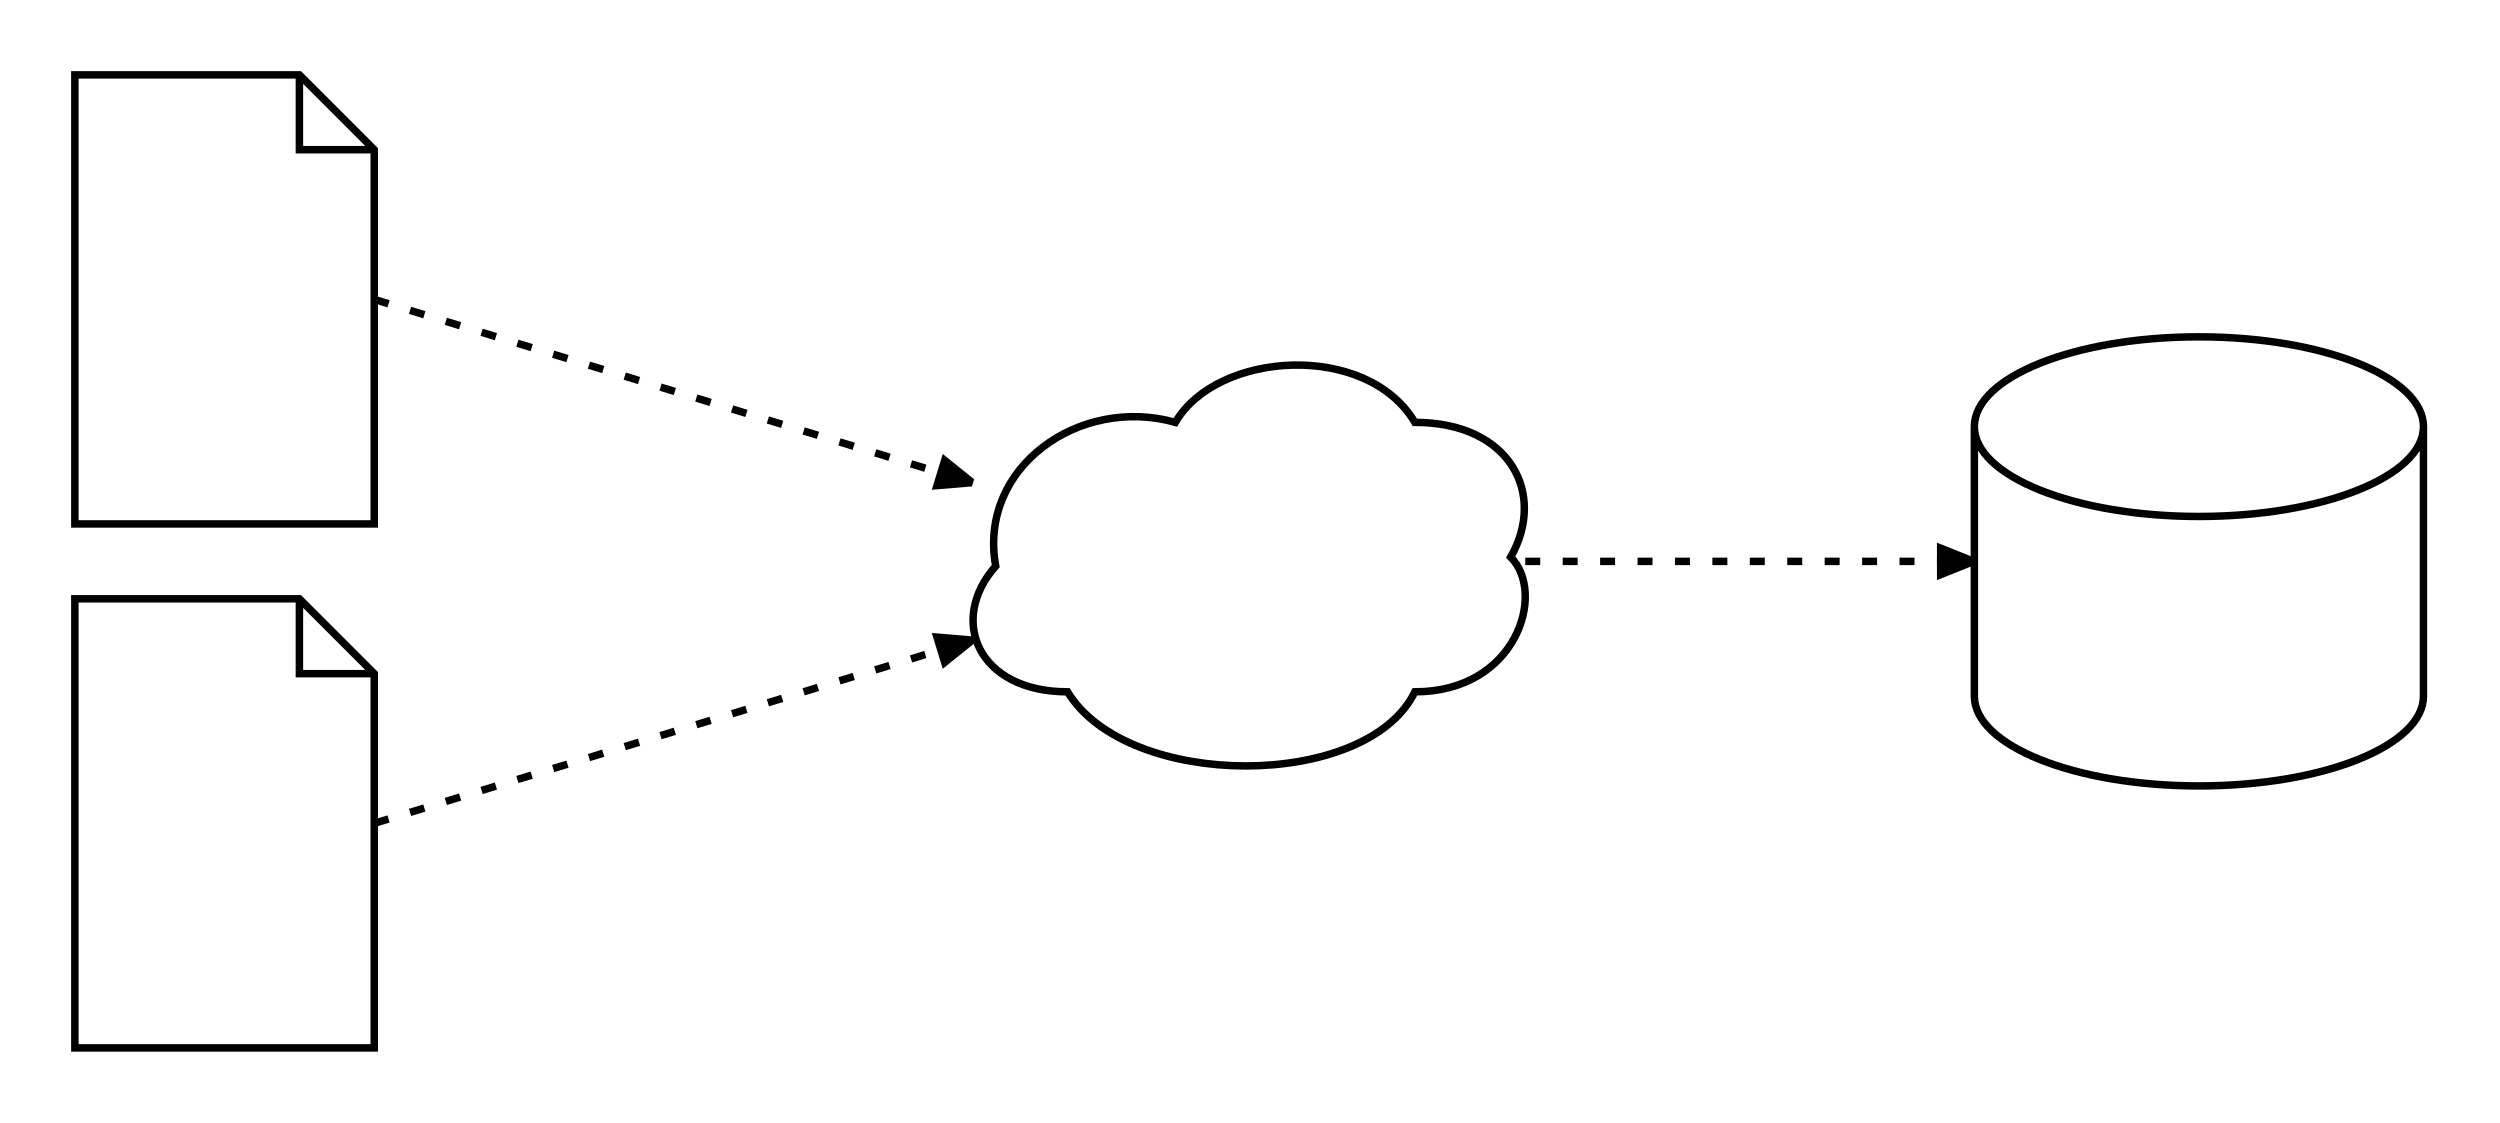
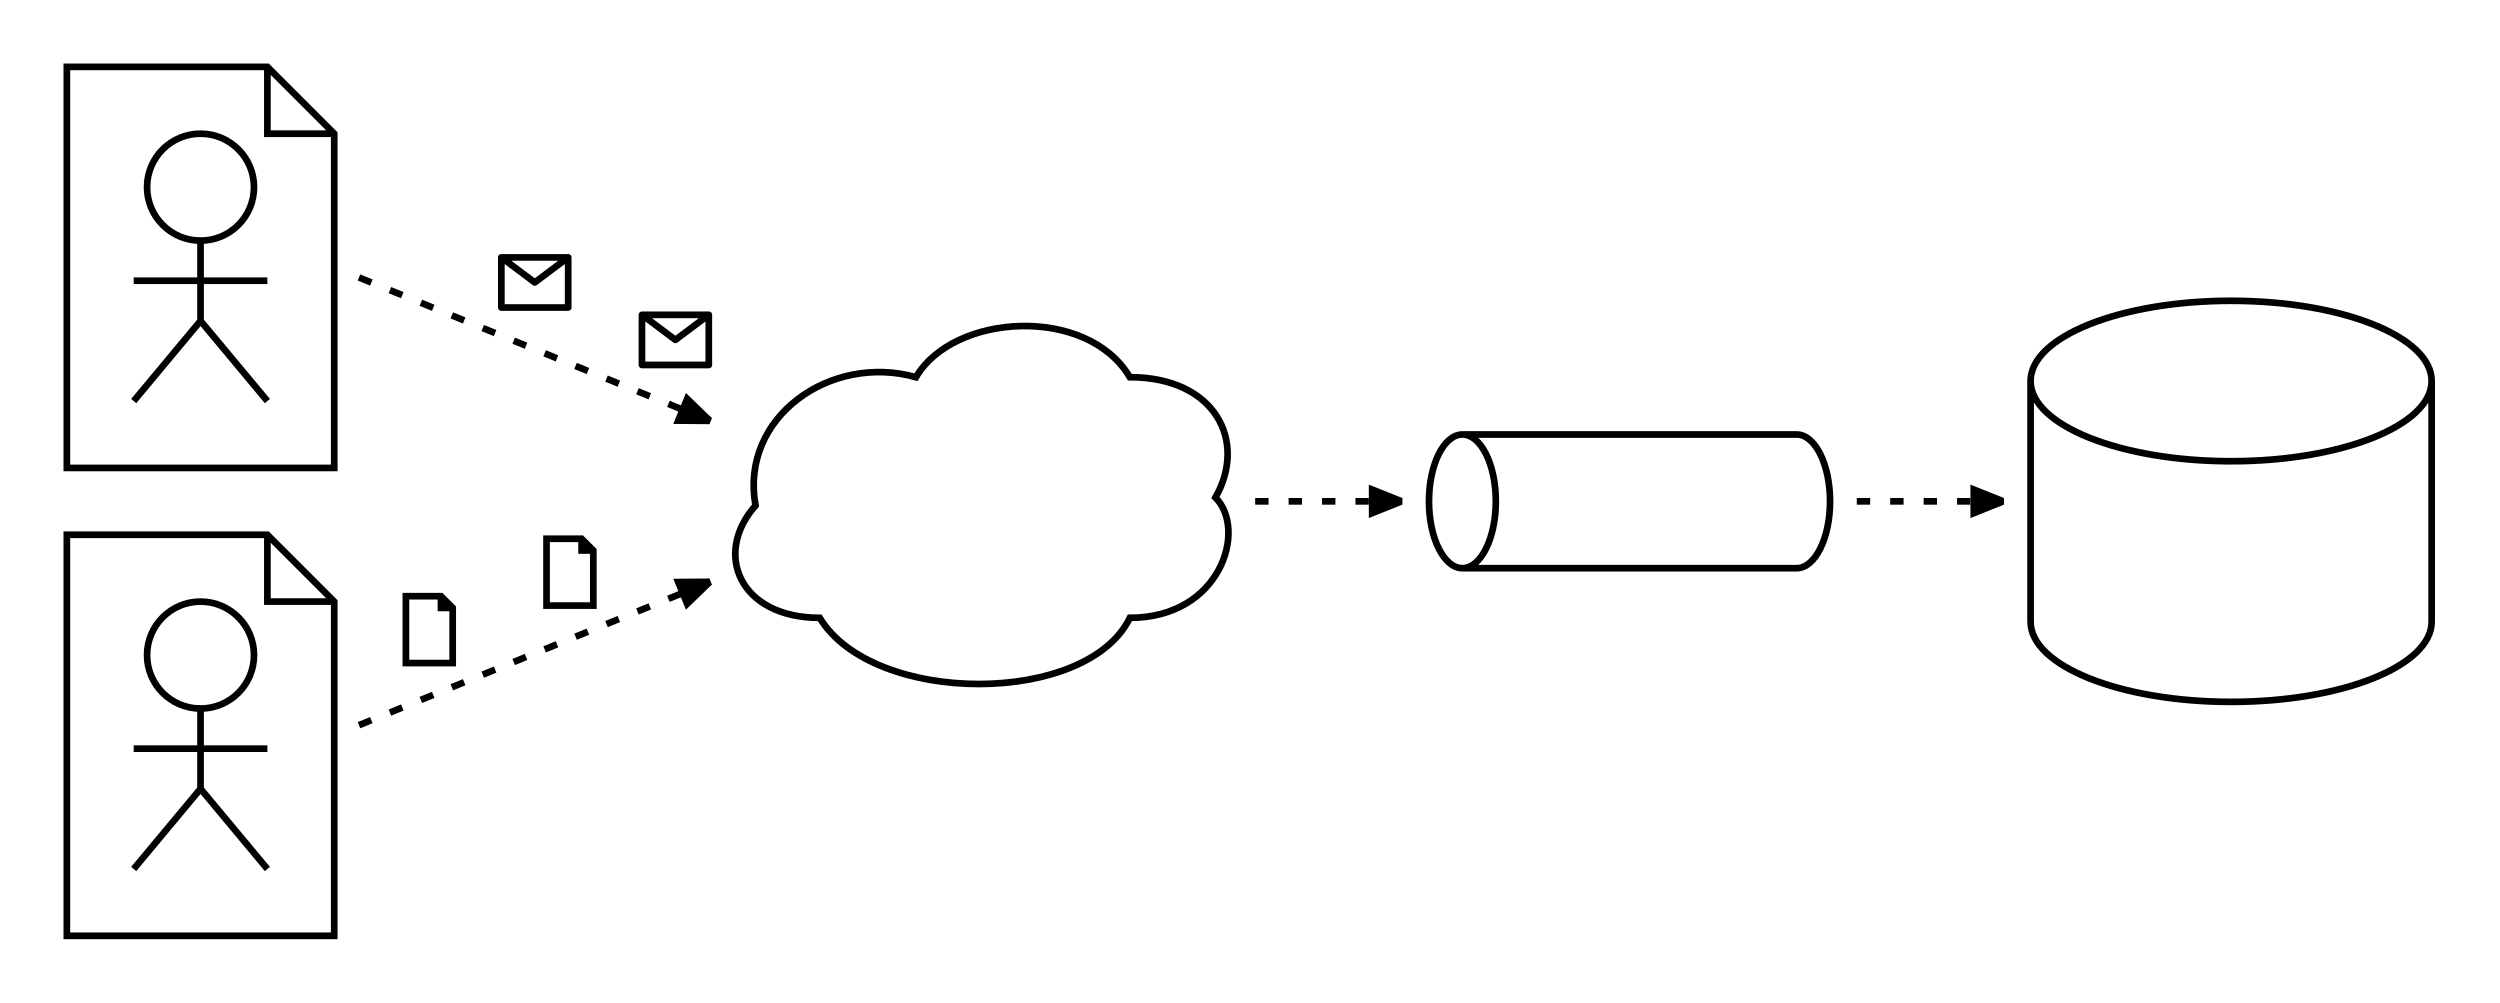
- <svg xmlns="http://www.w3.org/2000/svg" version="1.1" width="167mm" height="75mm" viewBox="-5 -5 167 75">
+ <svg xmlns="http://www.w3.org/2000/svg" version="1.1" width="187mm" height="75mm" viewBox="-5 -5 187 75">
  <defs>
    <marker id="d-arrow" refX="1" refY="0.5" orient="auto-start-reverse" markerWidth="6" markerHeight="5" viewBox="0 0 1 1">
      <path d="M 0 0 1 0.4 1 0.6 0 1" style="stroke: none; fill: context-stroke;" />
    </marker>
  </defs>
  <style>
    
    line, polyline, path { stroke-width: 0.5; fill: none; stroke: black; }
    marker path { fill: inherit; }
    line.d-arrow, polyline.d-arrow, path.d-arrow { marker-end: url(#d-arrow); }
    .d-dash { stroke-dasharray: 1 1.5; }
  
  </style>
  <g>
    <g id="d1" class="document">
      <path d="M 0 0 H 15 L 20 5 V 30 H 0 Z M 15 0 V 5 H 20" />
    </g>
+     <g transform="translate(5, 5)" class="actor">
+       <path d="M5 8 a 0.1 0.1 0 0 0 0 -8 0.1 0.1 0 0 0 0 8 v 6 m -5 -3 h10 m-5 3 l -5 6 m5-6 l5 6" />
+     </g>
    <g id="d2" transform="translate(0, 35)" class="document">
      <path d="M 0 0 H 15 L 20 5 V 30 H 0 Z M 15 0 V 5 H 20" />
    </g>
+     <g transform="translate(5, 40)" class="actor">
+       <path d="M5 8 a 0.1 0.1 0 0 0 0 -8 0.1 0.1 0 0 0 0 8 v 6 m -5 -3 h10 m-5 3 l -5 6 m5-6 l5 6" />
+     </g>
  </g>
-   <g id="c" transform="translate(58.31388, 17.81415)" class="cloud">
+   <g id="c" transform="translate(48.31388, 17.81415)" class="cloud">
    <path d="M 8 23.4 C 2 23.4 0 18.6 3.2 15 C 2 8.4 8.8 3.6 15.2 5.4 C 18 0.6 28 0 31.2 5.4 C 37.6 5.4 40 10.2 37.6 14.4 C 40 16.8 38 23.4 31.2 23.4 C 28 30 12 30 8 23.4 Z" />
  </g>
-   <g id="s" transform="translate(126.8878, 17.5)" class="store">
+   <g id="p" transform="translate(101.8878, 27.5)" class="pipeline">
+     <path d="M 2.5 0 a 2.5 5 0 0 0 0 10 a 2.5 5 0 0 0 0 -10 h 25 a 2.5 5 0 0 1 0 10 h -25" />
+   </g>
+   <g id="s" transform="translate(146.8878, 17.5)" class="store">
    <path d="M 0 6 a 15 6 0 0 0 30 0 a 15 6 0 0 0 -30 0 v 18 a 15 6 0 0 0 30 0 v -18" />
  </g>
-   <line x1="20" y1="15" x2="60" y2="27.254" class="d-arrow d-dash" />
-   <line x1="20" y1="50" x2="60" y2="37.746" class="d-arrow d-dash" />
-   <line x1="96.888" y1="32.5" x2="126.888" y2="32.5" class="d-arrow d-dash" />
+   <line x1="21.851" y1="15.756" x2="48.149" y2="26.498" class="d-arrow d-dash" />
+   <g transform="translate(32.5, 14.252)" class="message">
+     <path d="M0 0 h5 v3.75 h-5 v-3.75 l2.5 1.875 2.5 -1.875" style="stroke-linejoin: round;" />
+   </g>
+   <g transform="translate(43.019, 18.549)" class="message">
+     <path d="M0 0 h5 v3.75 h-5 v-3.75 l2.5 1.875 2.5 -1.875" style="stroke-linejoin: round;" />
+   </g>
+   <line x1="21.851" y1="49.244" x2="48.149" y2="38.502" class="d-arrow d-dash" />
+   <g transform="translate(25.361, 39.596)" class="document">
+     <path d="M 0 0 H 2.625 L 3.5 0.875 V 5 H 0 Z M 2.625 0 V 0.875 H 3.5" />
+   </g>
+   <g transform="translate(35.88, 35.299)" class="document">
+     <path d="M 0 0 H 2.625 L 3.5 0.875 V 5 H 0 Z M 2.625 0 V 0.875 H 3.5" />
+   </g>
+   <line x1="88.888" y1="32.5" x2="99.888" y2="32.5" class="d-arrow d-dash" />
+   <line x1="133.888" y1="32.5" x2="144.888" y2="32.5" class="d-arrow d-dash" />
</svg>
